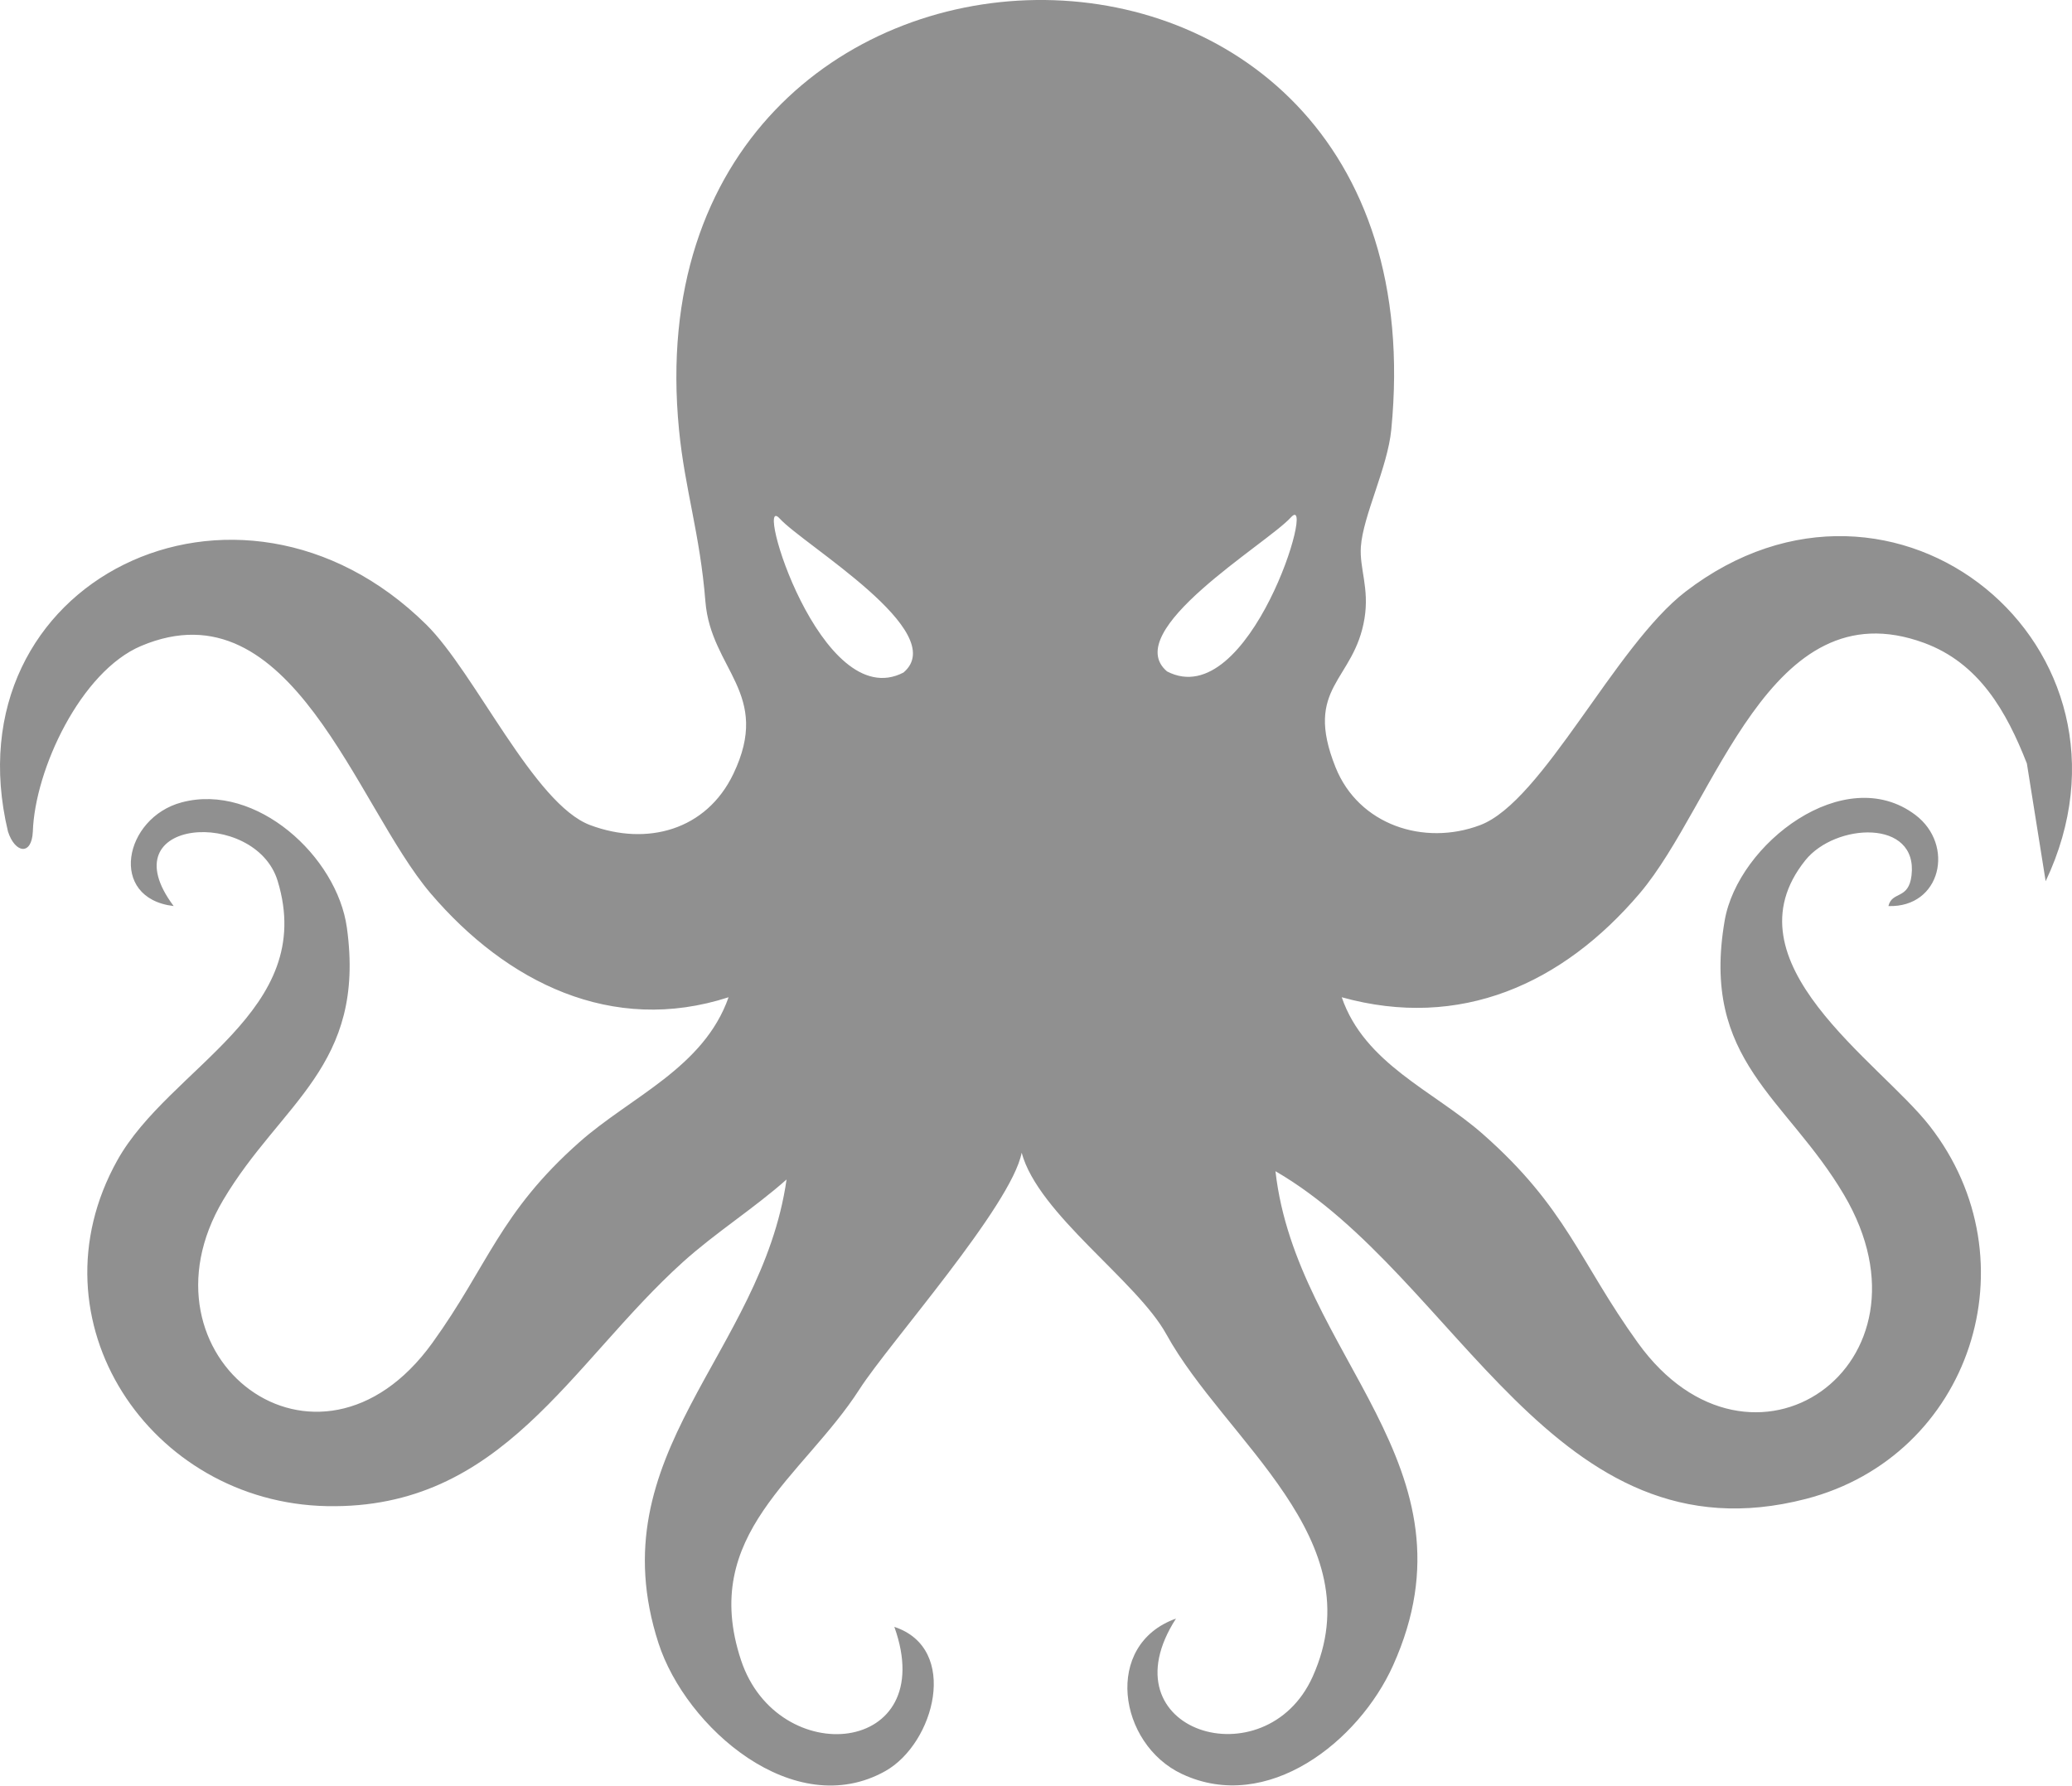
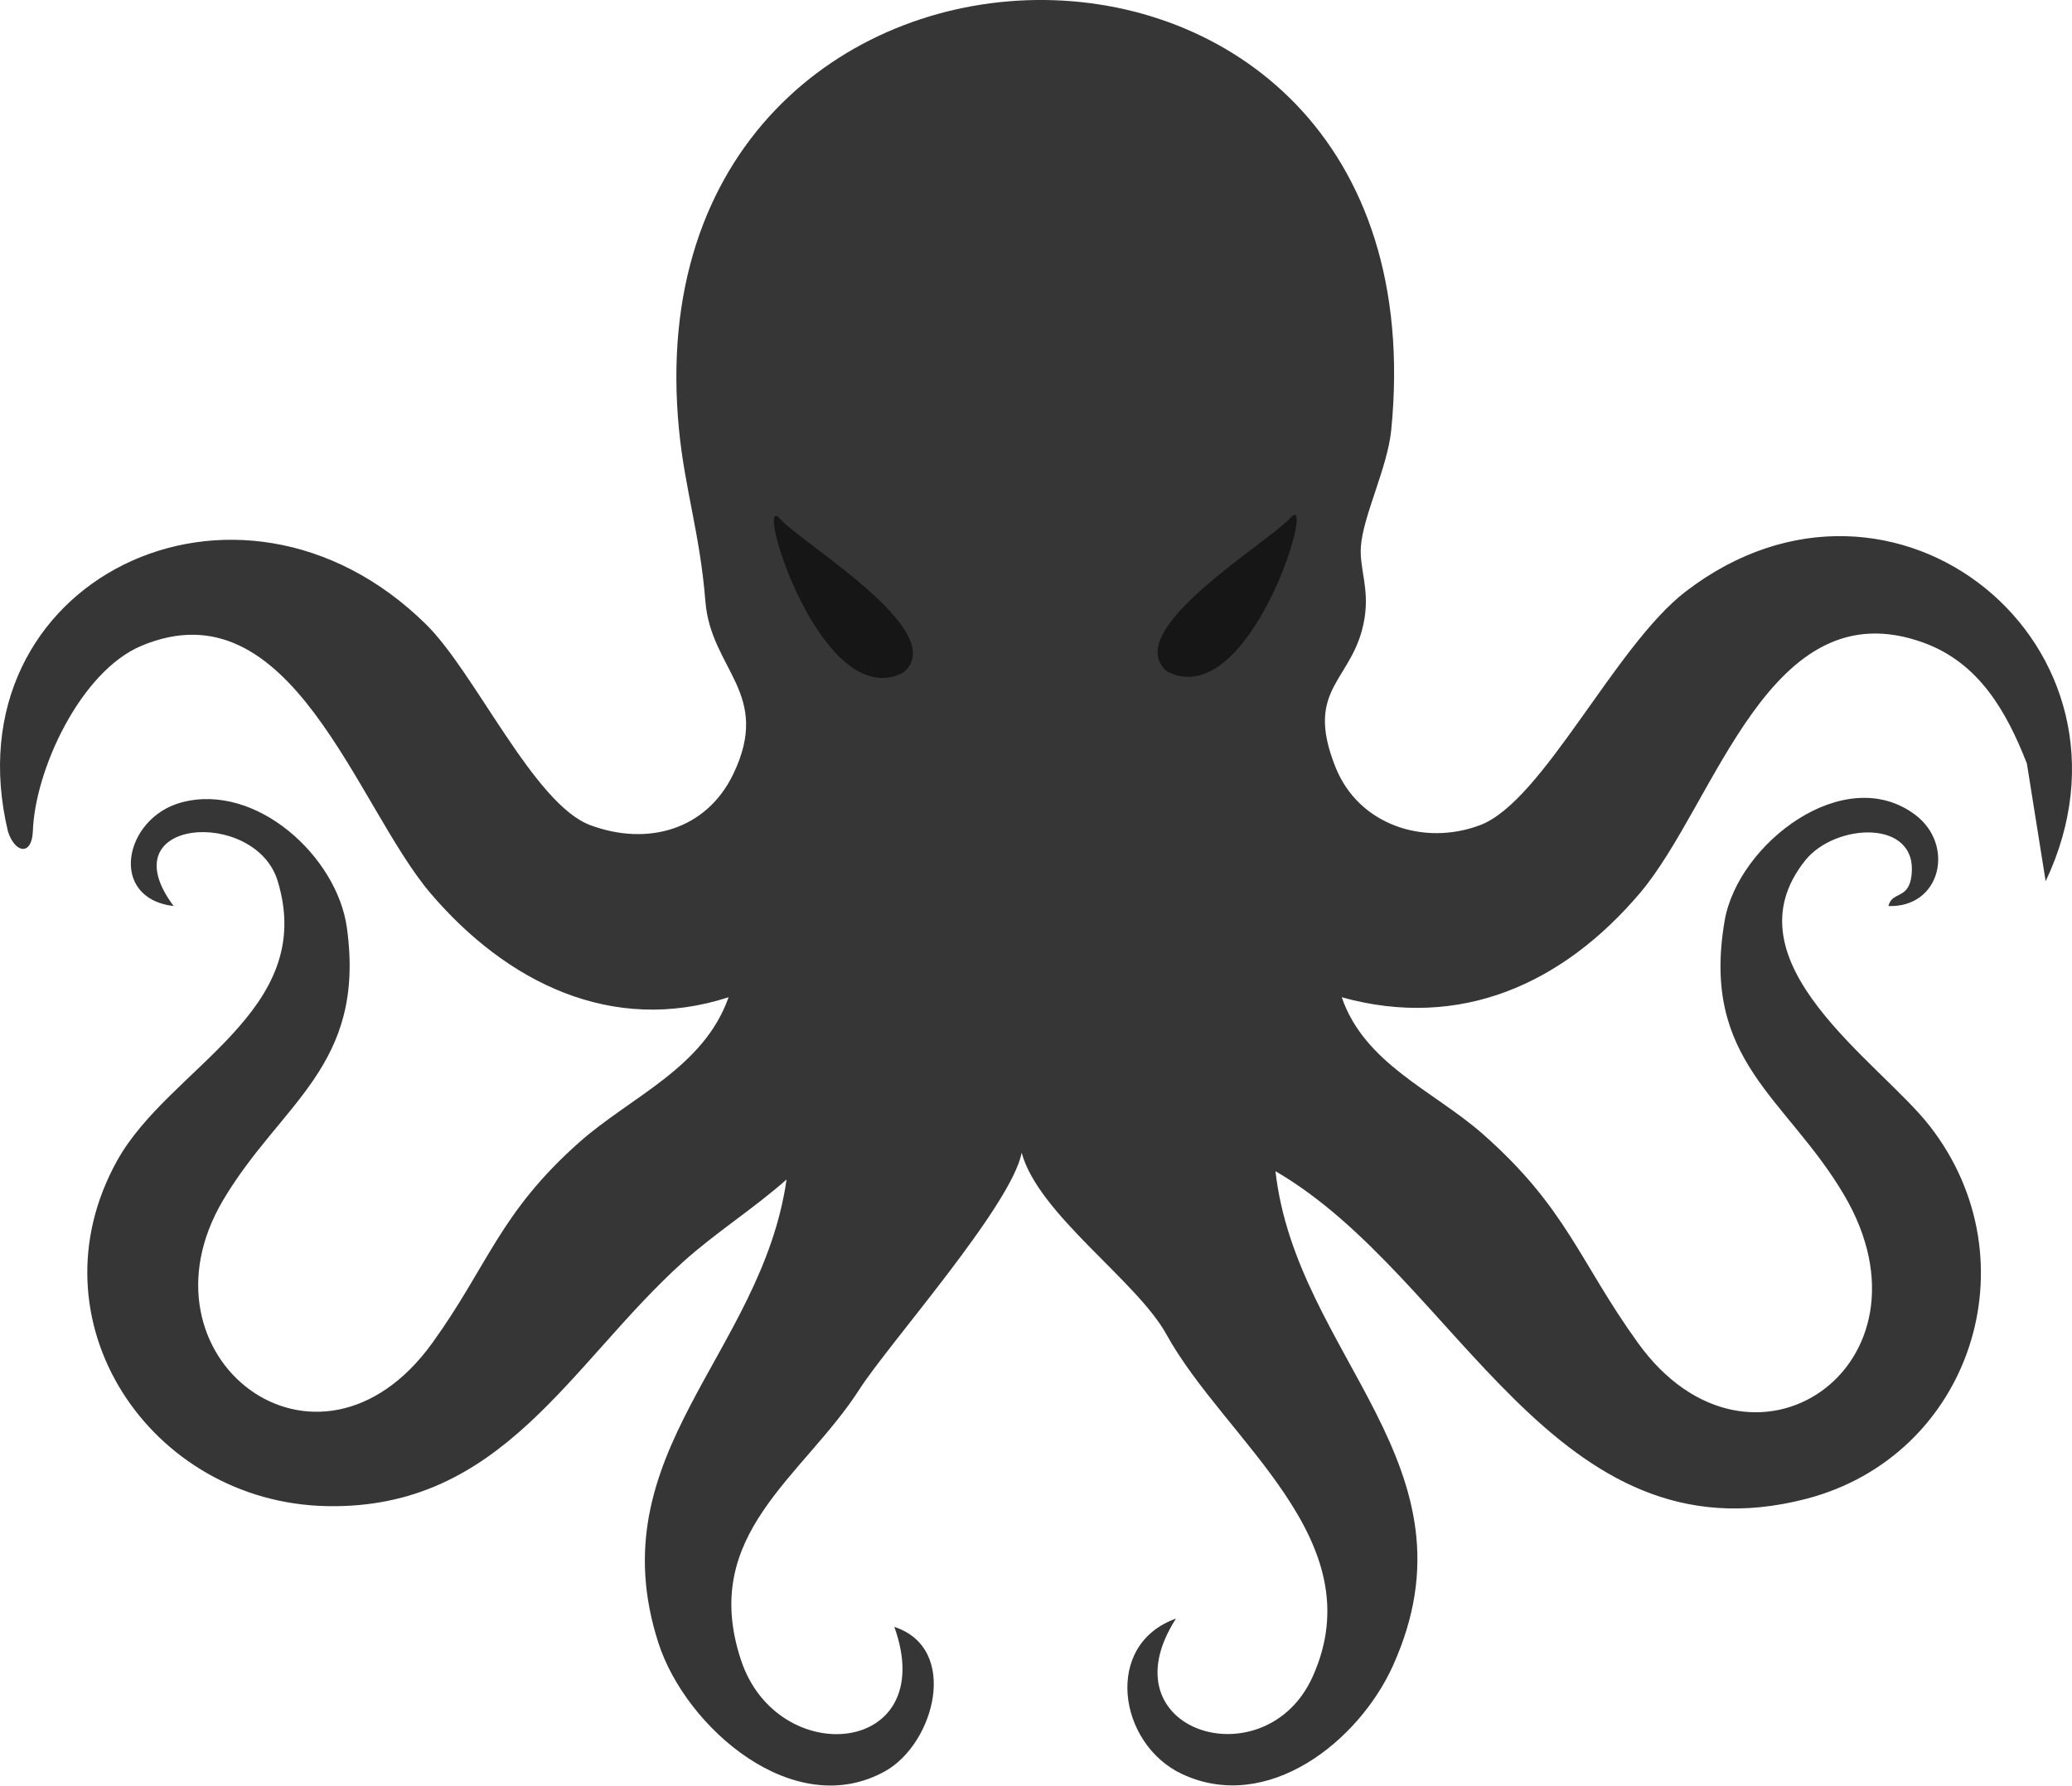
<svg xmlns="http://www.w3.org/2000/svg" width="250.132" height="215.557" viewBox="0 0 250.132 215.557">
-   <path fill="#909090" d="M203.488,71.417c-8.543,6.561-17.216,25.329-24.804,28.195-6.776,2.56-14.667-.016-17.457-6.984-3.913-9.773,2.26-10.341,3.497-17.972.594-3.664-.618-6.012-.441-8.634.254-3.756,3.221-9.549,3.671-14.139,6.901-70.347-92.639-68.001-85.983,0,.706,7.213,2.538,12.589,3.185,20.723.658,8.265,8.06,11.074,3.364,20.843-3.243,6.746-10.37,8.741-17.275,6.161-6.779-2.533-13.89-18.392-19.789-24.212C28.713,52.959-6.255,70.178.964,100.393c.855,2.634,2.865,2.931,3,0,.248-7.493,5.781-19.336,13.08-22.415,18.143-7.654,25.927,19.314,34.95,29.885,9.149,10.718,21.871,17.09,35.96,12.53-2.993,8.516-11.787,11.987-18.002,17.488-9.639,8.533-11.024,14.904-17.758,24.242-13.836,19.183-36.464,1.664-25.251-17.251,6.971-11.76,17.258-16.138,14.931-32.892-1.189-8.561-10.917-17.511-19.932-15.118-6.999,1.858-8.927,11.577-.978,12.521-8.019-10.7,9.853-11.863,12.551-3.043,4.83,15.785-13.077,22.473-19.357,33.747-10.785,19.358,3.977,41.318,25.302,41.74,21.232.42,29.351-17.166,42.977-29.461,3.932-3.548,8.553-6.456,12.517-9.973-3.028,21.146-22.867,33.069-15.463,55.973,3.298,10.202,16.379,21.625,27.389,15.444,5.933-3.331,8.995-14.801,1.085-17.407,5.564,15.549-14.091,17.36-18.512,4.009-5.037-15.208,7.475-22.06,14.317-32.714,3.535-5.504,18.321-22.133,19.566-28.536,2,7.412,13.898,15.452,17.458,21.903,7.125,12.909,25.116,24.761,17.677,41.334-5.675,12.642-25.291,6.648-16.506-6.996-8.815,3.134-6.979,15.15.728,18.763,10.315,4.836,21.343-3.941,25.465-13.08,10.889-24.141-11.66-37.325-14.183-59.693,22.045,12.796,33.551,47.458,64.048,39.559,19.872-5.148,27.625-28.754,14.918-45.035-6.075-7.784-24.832-19.783-15.005-32.054,3.622-4.522,13.625-5.032,12.824,1.82-.348,2.975-2.347,1.857-2.791,3.7,6.357.207,8.05-7.391,3.246-11.01-8.53-6.424-21.409,3.465-23.011,12.76-2.921,16.952,7.457,21.332,14.406,33.114,12.133,20.57-11.259,36.775-24.876,17.876-7.095-9.847-8.595-16.302-18.758-25.242-5.893-5.184-14.242-8.438-17.002-16.488,14.306,3.979,26.668-1.605,35.961-12.53,9.225-10.844,15.602-37.111,34.318-30.258,6.669,2.442,9.975,8.294,12.432,14.567l2.267,14.213c13.383-28.226-18.216-54.357-43.463-34.968ZM109.069,81.191c-9.971,5.176-18.156-22.123-14.941-18.588,2.914,3.204,20.706,13.706,14.941,18.588ZM140.887,81.058c-5.765-4.882,12.027-15.384,14.941-18.588,3.215-3.535-4.971,23.765-14.941,18.588Z" />
+   <path fill="#363636" d="M203.488,71.417c-8.543,6.561-17.216,25.329-24.804,28.195-6.776,2.56-14.667-.016-17.457-6.984-3.913-9.773,2.26-10.341,3.497-17.972.594-3.664-.618-6.012-.441-8.634.254-3.756,3.221-9.549,3.671-14.139,6.901-70.347-92.639-68.001-85.983,0,.706,7.213,2.538,12.589,3.185,20.723.658,8.265,8.06,11.074,3.364,20.843-3.243,6.746-10.37,8.741-17.275,6.161-6.779-2.533-13.89-18.392-19.789-24.212C28.713,52.959-6.255,70.178.964,100.393c.855,2.634,2.865,2.931,3,0,.248-7.493,5.781-19.336,13.08-22.415,18.143-7.654,25.927,19.314,34.95,29.885,9.149,10.718,21.871,17.09,35.96,12.53-2.993,8.516-11.787,11.987-18.002,17.488-9.639,8.533-11.024,14.904-17.758,24.242-13.836,19.183-36.464,1.664-25.251-17.251,6.971-11.76,17.258-16.138,14.931-32.892-1.189-8.561-10.917-17.511-19.932-15.118-6.999,1.858-8.927,11.577-.978,12.521-8.019-10.7,9.853-11.863,12.551-3.043,4.83,15.785-13.077,22.473-19.357,33.747-10.785,19.358,3.977,41.318,25.302,41.74,21.232.42,29.351-17.166,42.977-29.461,3.932-3.548,8.553-6.456,12.517-9.973-3.028,21.146-22.867,33.069-15.463,55.973,3.298,10.202,16.379,21.625,27.389,15.444,5.933-3.331,8.995-14.801,1.085-17.407,5.564,15.549-14.091,17.36-18.512,4.009-5.037-15.208,7.475-22.06,14.317-32.714,3.535-5.504,18.321-22.133,19.566-28.536,2,7.412,13.898,15.452,17.458,21.903,7.125,12.909,25.116,24.761,17.677,41.334-5.675,12.642-25.291,6.648-16.506-6.996-8.815,3.134-6.979,15.15.728,18.763,10.315,4.836,21.343-3.941,25.465-13.08,10.889-24.141-11.66-37.325-14.183-59.693,22.045,12.796,33.551,47.458,64.048,39.559,19.872-5.148,27.625-28.754,14.918-45.035-6.075-7.784-24.832-19.783-15.005-32.054,3.622-4.522,13.625-5.032,12.824,1.82-.348,2.975-2.347,1.857-2.791,3.7,6.357.207,8.05-7.391,3.246-11.01-8.53-6.424-21.409,3.465-23.011,12.76-2.921,16.952,7.457,21.332,14.406,33.114,12.133,20.57-11.259,36.775-24.876,17.876-7.095-9.847-8.595-16.302-18.758-25.242-5.893-5.184-14.242-8.438-17.002-16.488,14.306,3.979,26.668-1.605,35.961-12.53,9.225-10.844,15.602-37.111,34.318-30.258,6.669,2.442,9.975,8.294,12.432,14.567l2.267,14.213c13.383-28.226-18.216-54.357-43.463-34.968Z" />
+   <path fill="#161616" d="M109.069,81.191c-9.971,5.176-18.156-22.123-14.941-18.588,2.914,3.204,20.706,13.706,14.941,18.588Z" />
+   <path fill="#161616" d="M140.887,81.058c-5.765-4.882,12.027-15.384,14.941-18.588,3.215-3.535-4.971,23.765-14.941,18.588Z" />
</svg>
